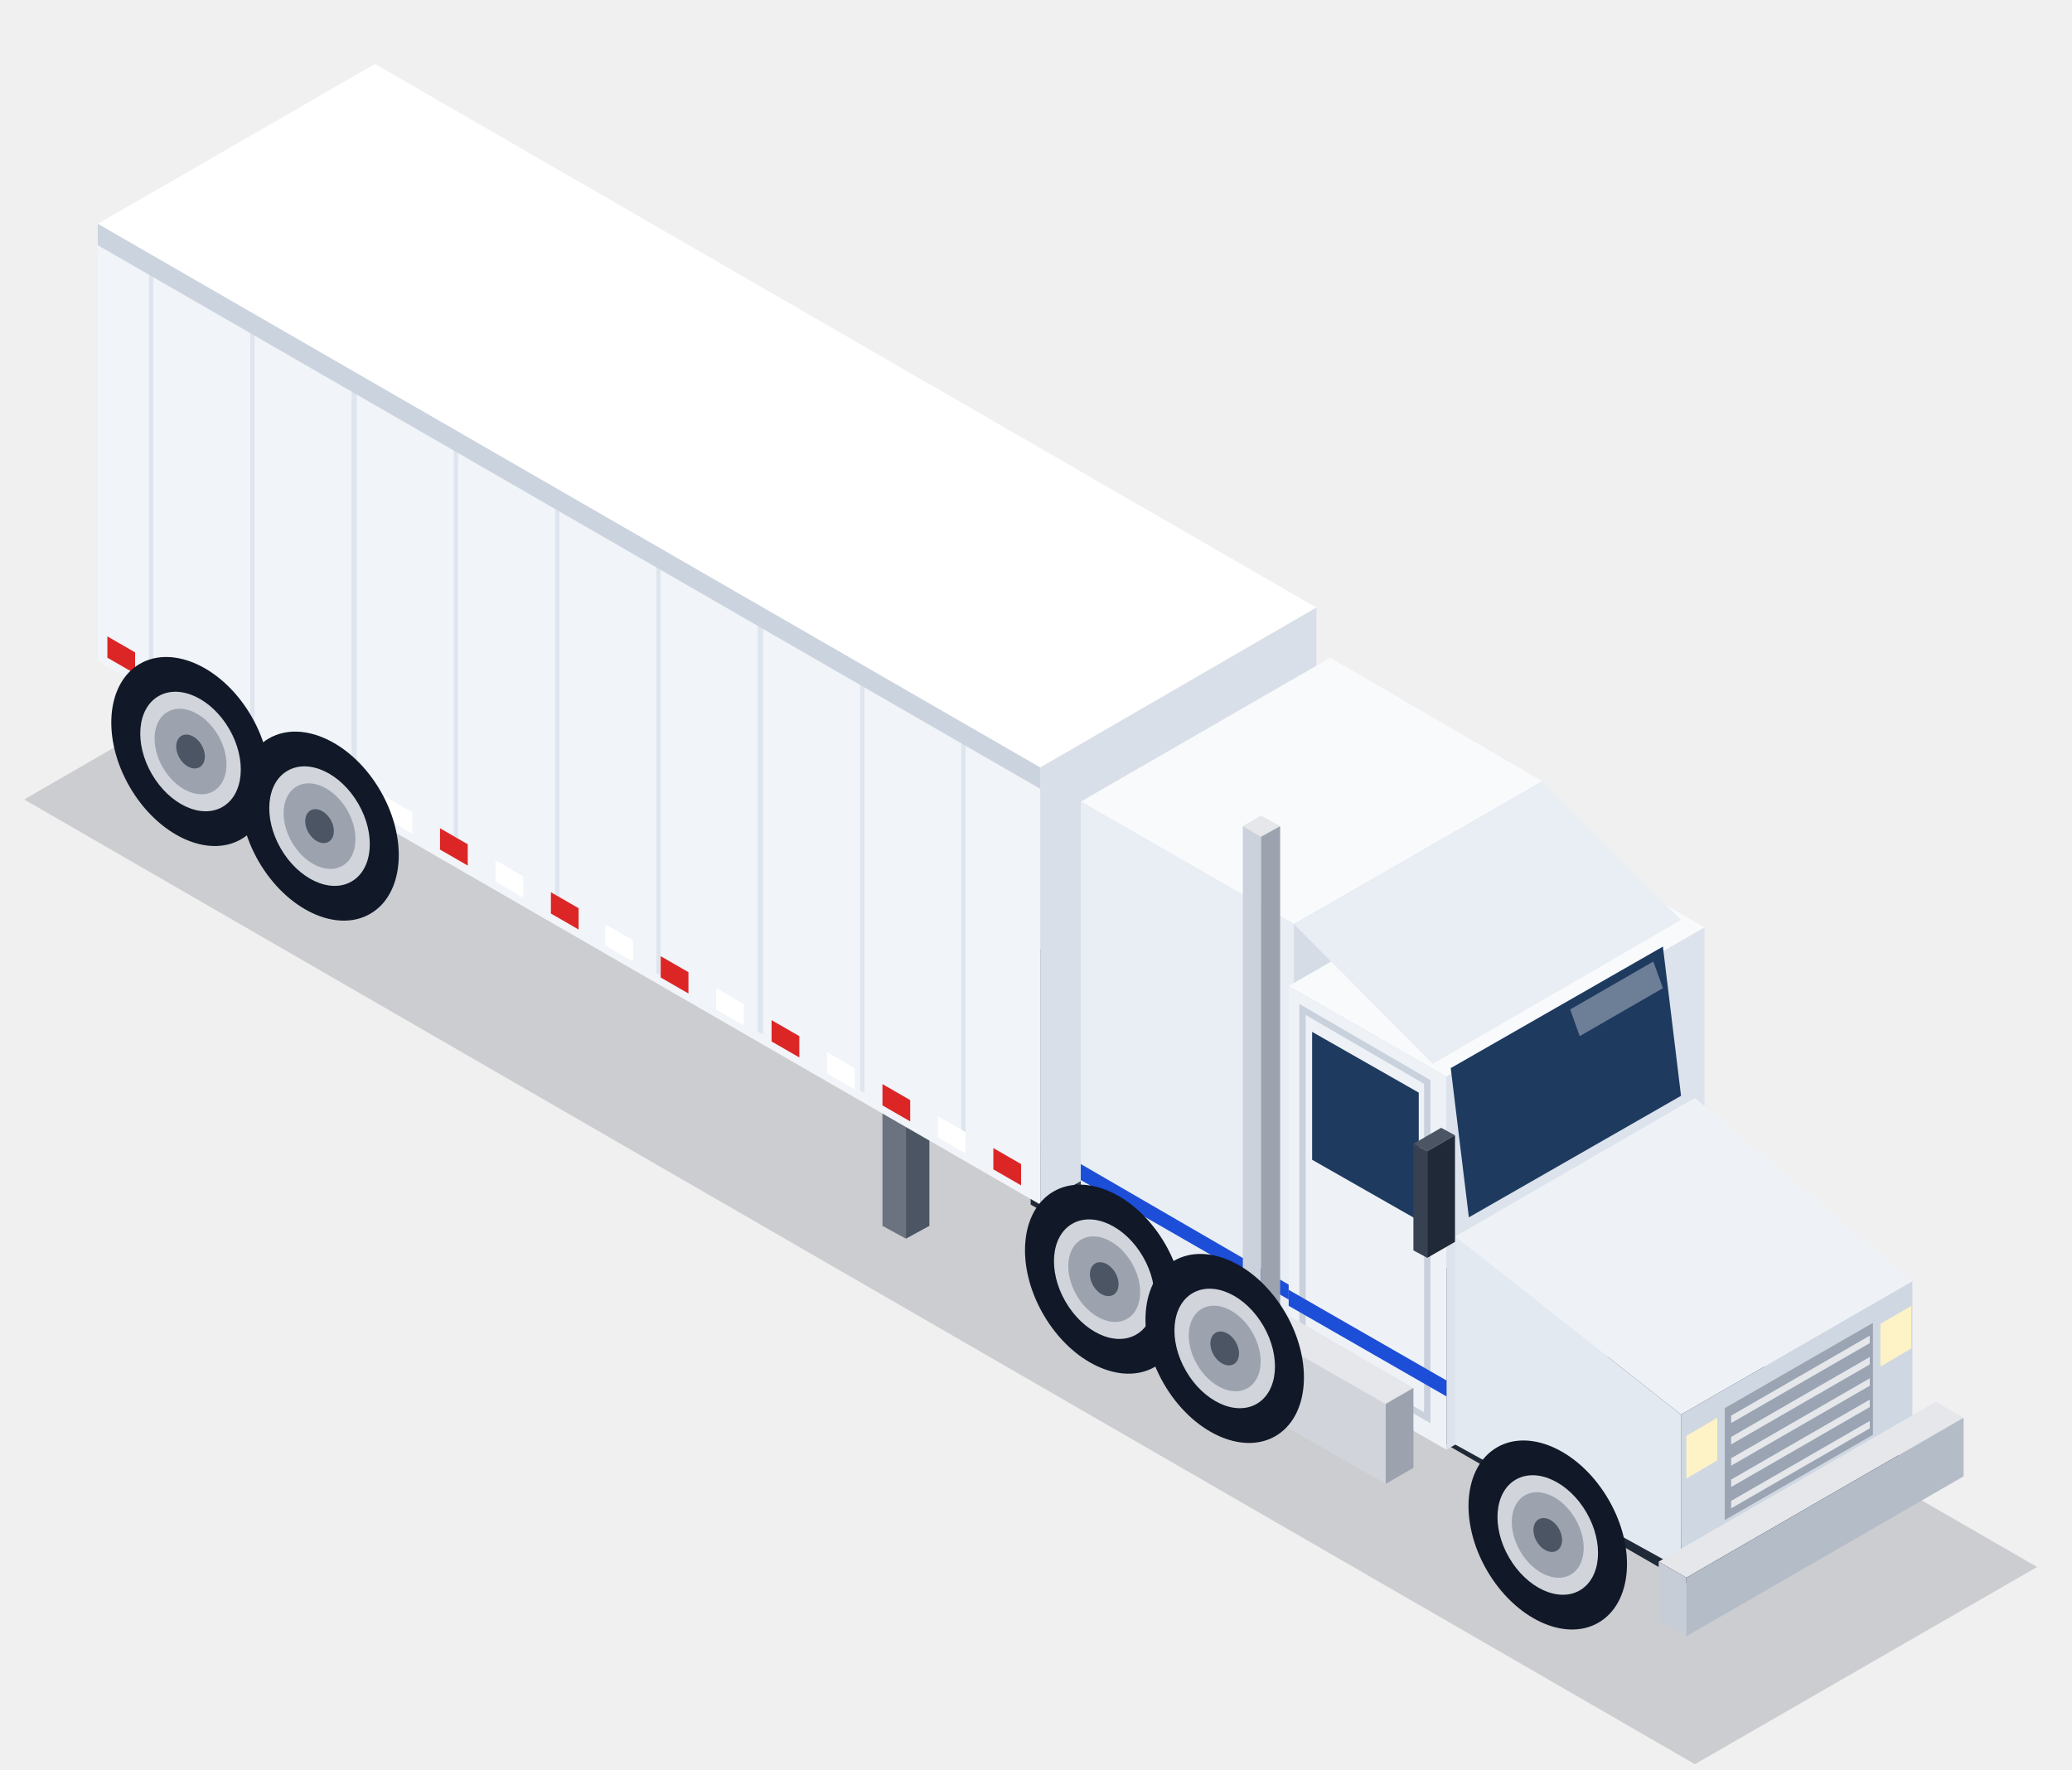
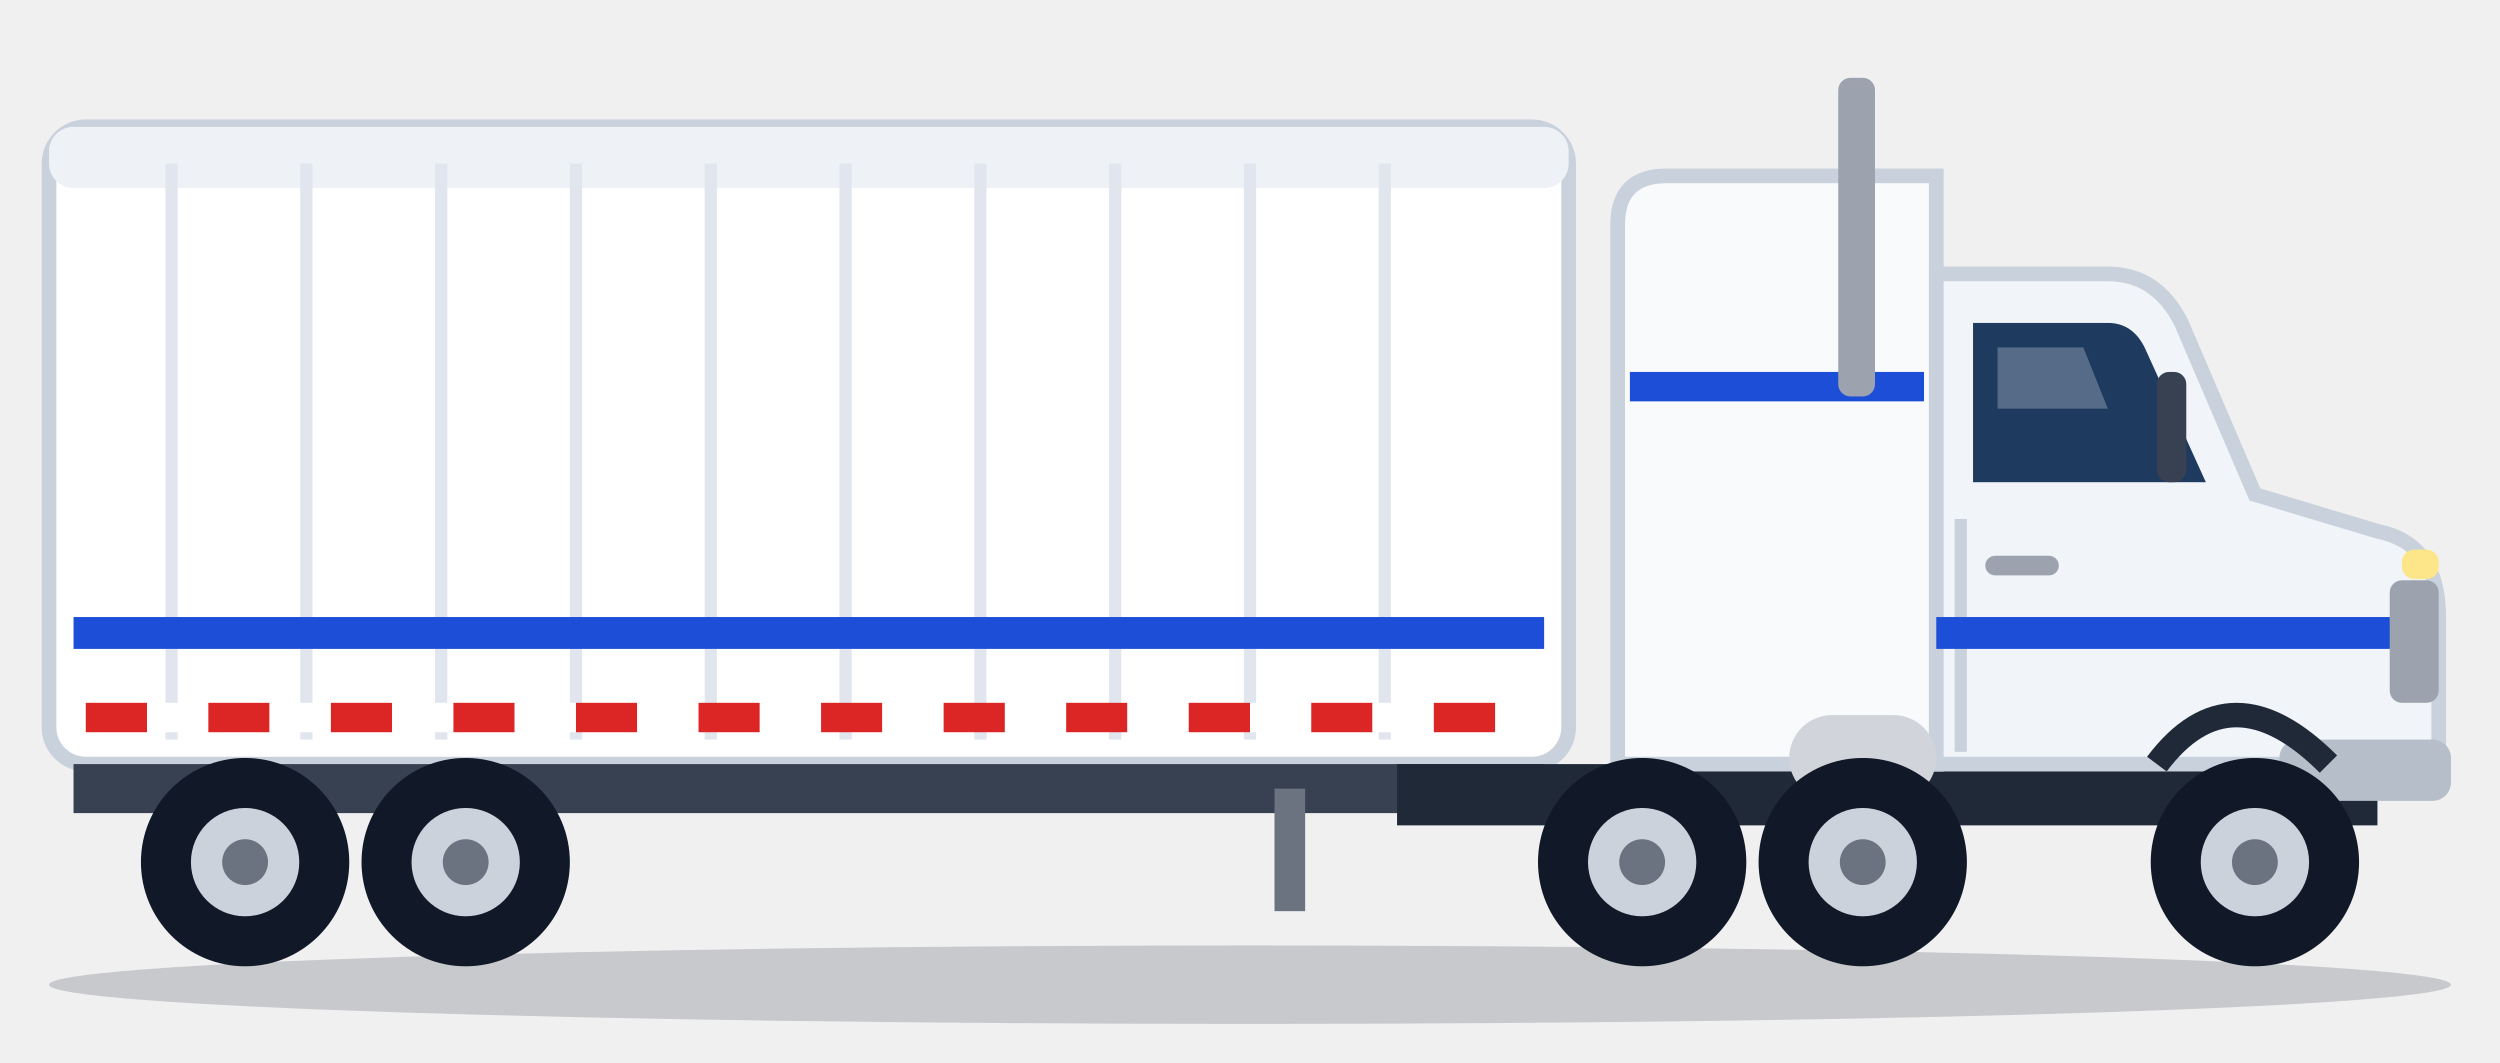
- <svg xmlns="http://www.w3.org/2000/svg" width="240" height="205" viewBox="-3.5 -6.0 19.4 16.6">
-   <polygon points="-0.09,-0.35 15.59,8.70 12.38,10.55 -3.29,1.50" fill="rgba(15,23,42,0.16)" />
-   <polygon points="7.88,3.85 14.29,7.55 12.56,8.55 6.15,4.85" fill="#374151" />
-   <polygon points="6.15,5.30 12.56,9.00 12.56,8.55 6.15,4.85" fill="#1f2937" />
-   <polygon points="14.29,8.00 12.56,9.00 12.56,8.55 14.29,7.55" fill="#111827" />
-   <polygon points="-0.09,-0.75 7.79,3.80 6.24,4.70 -1.65,0.15" fill="#4b5563" />
-   <polygon points="-1.65,0.50 6.24,5.05 6.24,4.70 -1.65,0.15" fill="#374151" />
-   <polygon points="7.79,4.15 6.24,5.05 6.24,4.70 7.79,3.80" fill="#1f2937" />
-   <polygon points="4.98,4.12 5.20,4.25 4.98,4.37 4.76,4.25" fill="#9ca3af" />
-   <polygon points="4.76,5.50 4.98,5.62 4.98,4.37 4.76,4.25" fill="#6b7280" />
-   <polygon points="5.20,5.50 4.98,5.62 4.98,4.37 5.20,4.25" fill="#4b5563" />
-   <polygon points="0.00,-5.40 8.83,-0.30 6.24,1.20 -2.60,-3.90" fill="#ffffff" />
-   <polygon points="-2.60,0.20 6.24,5.30 6.24,1.20 -2.60,-3.90" fill="#f1f4f8" />
-   <polygon points="8.83,3.80 6.24,5.30 6.24,1.20 8.83,-0.30" fill="#d9dfe8" />
-   <polygon points="-2.12,0.38 -2.08,0.40 -2.08,-3.50 -2.12,-3.52" fill="#dfe5ee" />
-   <polygon points="-1.17,0.93 -1.13,0.95 -1.13,-2.95 -1.17,-2.97" fill="#dfe5ee" />
-   <polygon points="-0.22,1.48 -0.17,1.50 -0.17,-2.40 -0.22,-2.42" fill="#dfe5ee" />
-   <polygon points="0.74,2.03 0.78,2.05 0.78,-1.85 0.74,-1.87" fill="#dfe5ee" />
-   <polygon points="1.69,2.58 1.73,2.60 1.73,-1.30 1.69,-1.32" fill="#dfe5ee" />
-   <polygon points="2.64,3.13 2.68,3.15 2.68,-0.75 2.64,-0.77" fill="#dfe5ee" />
-   <polygon points="3.59,3.68 3.64,3.70 3.64,-0.20 3.59,-0.22" fill="#dfe5ee" />
-   <polygon points="4.55,4.23 4.59,4.25 4.59,0.35 4.55,0.33" fill="#dfe5ee" />
-   <polygon points="5.50,4.78 5.54,4.80 5.54,0.90 5.50,0.88" fill="#dfe5ee" />
-   <polygon points="-2.51,0.17 -2.25,0.32 -2.25,0.12 -2.51,-0.03" fill="#dc2626" />
-   <polygon points="-1.99,0.47 -1.73,0.62 -1.73,0.42 -1.99,0.27" fill="#ffffff" />
-   <polygon points="-1.47,0.77 -1.21,0.92 -1.21,0.72 -1.47,0.57" fill="#dc2626" />
-   <polygon points="-0.95,1.07 -0.69,1.22 -0.69,1.02 -0.95,0.87" fill="#ffffff" />
-   <polygon points="-0.43,1.37 -0.17,1.52 -0.17,1.32 -0.43,1.17" fill="#dc2626" />
-   <polygon points="0.09,1.67 0.35,1.82 0.35,1.62 0.09,1.47" fill="#ffffff" />
-   <polygon points="0.61,1.97 0.87,2.12 0.87,1.92 0.61,1.77" fill="#dc2626" />
-   <polygon points="1.13,2.27 1.39,2.42 1.39,2.22 1.13,2.07" fill="#ffffff" />
-   <polygon points="1.65,2.57 1.91,2.72 1.91,2.52 1.65,2.37" fill="#dc2626" />
-   <polygon points="2.16,2.87 2.42,3.02 2.42,2.82 2.16,2.67" fill="#ffffff" />
-   <polygon points="2.68,3.17 2.94,3.32 2.94,3.12 2.68,2.97" fill="#dc2626" />
-   <polygon points="3.20,3.47 3.46,3.62 3.46,3.42 3.20,3.27" fill="#ffffff" />
-   <polygon points="3.72,3.77 3.98,3.92 3.98,3.72 3.72,3.57" fill="#dc2626" />
-   <polygon points="4.24,4.07 4.50,4.22 4.50,4.02 4.24,3.87" fill="#ffffff" />
-   <polygon points="4.76,4.37 5.02,4.52 5.02,4.32 4.76,4.17" fill="#dc2626" />
-   <polygon points="5.28,4.67 5.54,4.82 5.54,4.62 5.28,4.47" fill="#ffffff" />
-   <polygon points="5.80,4.97 6.06,5.12 6.06,4.92 5.80,4.77" fill="#dc2626" />
-   <polygon points="-2.60,-3.70 6.24,1.40 6.24,1.20 -2.60,-3.90" fill="#cbd3df" />
-   <polygon points="8.96,0.17 10.95,1.33 8.62,2.67 6.62,1.52" fill="#f8fafc" />
-   <polygon points="6.62,5.57 8.62,6.72 8.62,2.67 6.62,1.52" fill="#e9eef5" />
-   <polygon points="10.95,5.38 8.62,6.72 8.62,2.67 10.95,1.33" fill="#d5dce6" />
-   <polygon points="6.62,5.07 8.62,6.22 8.62,6.08 6.62,4.92" fill="#1d4ed8" />
-   <polygon points="11.00,1.85 12.47,2.70 10.05,4.10 8.57,3.25" fill="#f8fafc" />
-   <polygon points="8.57,6.75 10.05,7.60 10.05,4.10 8.57,3.25" fill="#eef2f7" />
-   <polygon points="12.47,6.20 10.05,7.60 10.05,4.10 12.47,2.70" fill="#dce3ec" />
-   <polygon points="10.95,1.33 12.25,2.63 9.92,3.98 8.62,2.67" fill="#e9eef5" />
-   <polygon points="12.25,4.28 10.26,5.42 10.09,4.02 12.08,2.88" fill="#1e3a5f" />
-   <polygon points="12.08,3.27 11.30,3.72 11.21,3.47 11.99,3.02" fill="rgba(255,255,255,0.35)" />
-   <polygon points="8.79,4.88 9.79,5.45 9.79,4.25 8.79,3.68" fill="#1e3a5f" />
-   <polygon points="8.70,6.63 9.87,7.30 9.87,4.15 8.70,3.47" fill="none" stroke="#c9d1dc" stroke-width="0.06" />
-   <polygon points="8.57,6.25 10.05,7.10 10.05,6.95 8.57,6.10" fill="#1d4ed8" />
-   <polygon points="12.38,4.30 14.42,6.02 12.25,7.27 10.13,5.60" fill="#eef2f7" />
-   <polygon points="10.13,7.55 12.25,8.72 12.25,7.27 10.13,5.60" fill="#e3e9f1" />
-   <polygon points="14.42,7.47 12.25,8.72 12.25,7.27 14.42,6.02" fill="#cfd7e2" />
-   <polygon points="14.05,7.46 12.66,8.26 12.66,7.21 14.05,6.41" fill="#9aa4b2" />
-   <polygon points="14.02,7.40 12.72,8.15 12.72,8.08 14.02,7.33" fill="#e5e7eb" />
-   <polygon points="14.02,7.20 12.72,7.95 12.72,7.88 14.02,7.13" fill="#e5e7eb" />
-   <polygon points="14.02,7.00 12.72,7.75 12.72,7.68 14.02,6.93" fill="#e5e7eb" />
-   <polygon points="14.02,6.80 12.72,7.55 12.72,7.48 14.02,6.73" fill="#e5e7eb" />
-   <polygon points="14.02,6.60 12.72,7.35 12.72,7.28 14.02,6.53" fill="#e5e7eb" />
-   <polygon points="14.41,6.65 14.12,6.82 14.12,6.42 14.41,6.25" fill="#fef3c7" />
-   <polygon points="12.59,7.70 12.30,7.87 12.30,7.47 12.59,7.30" fill="#fef3c7" />
-   <polygon points="14.64,7.15 14.90,7.30 12.30,8.80 12.04,8.65" fill="#e5e7eb" />
-   <polygon points="12.04,9.20 12.30,9.35 12.30,8.80 12.04,8.65" fill="#c7cdd6" />
-   <polygon points="14.90,7.85 12.30,9.35 12.30,8.80 14.90,7.30" fill="#b4bcc8" />
-   <polygon points="8.36,6.22 9.74,7.02 9.48,7.17 8.10,6.38" fill="#e5e7eb" />
-   <polygon points="8.10,7.13 9.48,7.92 9.48,7.17 8.10,6.38" fill="#d1d5db" />
-   <polygon points="9.74,7.77 9.48,7.92 9.48,7.17 9.74,7.02" fill="#9ca3af" />
-   <polygon points="8.31,1.65 8.49,1.75 8.31,1.85 8.14,1.75" fill="#e5e7eb" />
-   <polygon points="8.14,6.65 8.31,6.75 8.31,1.85 8.14,1.75" fill="#cbd2dc" />
-   <polygon points="8.49,6.65 8.31,6.75 8.31,1.85 8.49,1.75" fill="#9ca3af" />
-   <polygon points="10.00,4.58 10.13,4.65 9.87,4.80 9.74,4.73" fill="#4b5563" />
-   <polygon points="9.74,5.73 9.87,5.80 9.87,4.80 9.74,4.73" fill="#374151" />
-   <polygon points="10.13,5.65 9.87,5.80 9.87,4.80 10.13,4.65" fill="#1f2937" />
-   <ellipse cx="-1.73" cy="1.05" rx="0.66" ry="0.95" fill="#111827" transform="rotate(-30 -1.73 1.05)" />
-   <ellipse cx="-1.73" cy="1.05" rx="0.42" ry="0.60" fill="#d1d5db" transform="rotate(-30 -1.73 1.05)" />
-   <ellipse cx="-1.73" cy="1.05" rx="0.30" ry="0.43" fill="#9ca3af" transform="rotate(-30 -1.73 1.05)" />
-   <ellipse cx="-1.73" cy="1.05" rx="0.12" ry="0.17" fill="#4b5563" transform="rotate(-30 -1.73 1.05)" />
-   <ellipse cx="-0.52" cy="1.75" rx="0.66" ry="0.95" fill="#111827" transform="rotate(-30 -0.52 1.75)" />
-   <ellipse cx="-0.52" cy="1.75" rx="0.42" ry="0.60" fill="#d1d5db" transform="rotate(-30 -0.52 1.75)" />
-   <ellipse cx="-0.52" cy="1.75" rx="0.30" ry="0.43" fill="#9ca3af" transform="rotate(-30 -0.52 1.75)" />
-   <ellipse cx="-0.52" cy="1.75" rx="0.12" ry="0.17" fill="#4b5563" transform="rotate(-30 -0.52 1.75)" />
-   <ellipse cx="6.84" cy="6.00" rx="0.66" ry="0.95" fill="#111827" transform="rotate(-30 6.84 6.00)" />
-   <ellipse cx="6.84" cy="6.00" rx="0.42" ry="0.60" fill="#d1d5db" transform="rotate(-30 6.84 6.00)" />
-   <ellipse cx="6.84" cy="6.00" rx="0.30" ry="0.43" fill="#9ca3af" transform="rotate(-30 6.84 6.00)" />
-   <ellipse cx="6.84" cy="6.00" rx="0.12" ry="0.17" fill="#4b5563" transform="rotate(-30 6.84 6.00)" />
-   <ellipse cx="7.97" cy="6.65" rx="0.66" ry="0.95" fill="#111827" transform="rotate(-30 7.97 6.65)" />
-   <ellipse cx="7.97" cy="6.65" rx="0.42" ry="0.60" fill="#d1d5db" transform="rotate(-30 7.97 6.65)" />
-   <ellipse cx="7.97" cy="6.65" rx="0.30" ry="0.43" fill="#9ca3af" transform="rotate(-30 7.97 6.65)" />
-   <ellipse cx="7.97" cy="6.65" rx="0.12" ry="0.17" fill="#4b5563" transform="rotate(-30 7.97 6.65)" />
-   <ellipse cx="11.00" cy="8.40" rx="0.66" ry="0.95" fill="#111827" transform="rotate(-30 11.00 8.40)" />
-   <ellipse cx="11.00" cy="8.40" rx="0.42" ry="0.60" fill="#d1d5db" transform="rotate(-30 11.00 8.40)" />
-   <ellipse cx="11.00" cy="8.40" rx="0.30" ry="0.43" fill="#9ca3af" transform="rotate(-30 11.00 8.40)" />
-   <ellipse cx="11.00" cy="8.40" rx="0.12" ry="0.17" fill="#4b5563" transform="rotate(-30 11.00 8.40)" />
+ <svg xmlns="http://www.w3.org/2000/svg" width="600" height="255" viewBox="0 0 204 86">
+   <ellipse cx="102.0" cy="80" rx="98.0" ry="3.2" fill="rgba(15,23,42,0.18)" />
+   <rect x="4" y="10" width="124" height="52" rx="3" fill="#ffffff" stroke="#c9d1dc" stroke-width="1.2" />
+   <rect x="4" y="10" width="124" height="5" rx="2" fill="#eef2f7" />
+   <line x1="14" y1="13" x2="14" y2="60" stroke="#e1e6ee" stroke-width="1" />
+   <line x1="25" y1="13" x2="25" y2="60" stroke="#e1e6ee" stroke-width="1" />
+   <line x1="36" y1="13" x2="36" y2="60" stroke="#e1e6ee" stroke-width="1" />
+   <line x1="47" y1="13" x2="47" y2="60" stroke="#e1e6ee" stroke-width="1" />
+   <line x1="58" y1="13" x2="58" y2="60" stroke="#e1e6ee" stroke-width="1" />
+   <line x1="69" y1="13" x2="69" y2="60" stroke="#e1e6ee" stroke-width="1" />
+   <line x1="80" y1="13" x2="80" y2="60" stroke="#e1e6ee" stroke-width="1" />
+   <line x1="91" y1="13" x2="91" y2="60" stroke="#e1e6ee" stroke-width="1" />
+   <line x1="102" y1="13" x2="102" y2="60" stroke="#e1e6ee" stroke-width="1" />
+   <line x1="113" y1="13" x2="113" y2="60" stroke="#e1e6ee" stroke-width="1" />
+   <rect x="6" y="50" width="120" height="2.6" fill="#1d4ed8" />
+   <rect x="7" y="57" width="5" height="2.4" fill="#dc2626" />
+   <rect x="12" y="57" width="5" height="2.4" fill="#ffffff" />
+   <rect x="17" y="57" width="5" height="2.4" fill="#dc2626" />
+   <rect x="22" y="57" width="5" height="2.4" fill="#ffffff" />
+   <rect x="27" y="57" width="5" height="2.4" fill="#dc2626" />
+   <rect x="32" y="57" width="5" height="2.4" fill="#ffffff" />
+   <rect x="37" y="57" width="5" height="2.4" fill="#dc2626" />
+   <rect x="42" y="57" width="5" height="2.4" fill="#ffffff" />
+   <rect x="47" y="57" width="5" height="2.4" fill="#dc2626" />
+   <rect x="52" y="57" width="5" height="2.4" fill="#ffffff" />
+   <rect x="57" y="57" width="5" height="2.4" fill="#dc2626" />
+   <rect x="62" y="57" width="5" height="2.4" fill="#ffffff" />
+   <rect x="67" y="57" width="5" height="2.4" fill="#dc2626" />
+   <rect x="72" y="57" width="5" height="2.4" fill="#ffffff" />
+   <rect x="77" y="57" width="5" height="2.4" fill="#dc2626" />
+   <rect x="82" y="57" width="5" height="2.4" fill="#ffffff" />
+   <rect x="87" y="57" width="5" height="2.4" fill="#dc2626" />
+   <rect x="92" y="57" width="5" height="2.4" fill="#ffffff" />
+   <rect x="97" y="57" width="5" height="2.4" fill="#dc2626" />
+   <rect x="102" y="57" width="5" height="2.4" fill="#ffffff" />
+   <rect x="107" y="57" width="5" height="2.4" fill="#dc2626" />
+   <rect x="112" y="57" width="5" height="2.4" fill="#ffffff" />
+   <rect x="117" y="57" width="5" height="2.4" fill="#dc2626" />
+   <rect x="6" y="62" width="120" height="4" fill="#374151" />
+   <rect x="114" y="62" width="80" height="5" fill="#1f2937" />
+   <rect x="104" y="64" width="2.5" height="10" fill="#6b7280" />
+   <path d="M132 18 Q132 14 136 14 H158 V62 H132 Z" fill="#f8fafc" stroke="#c9d1dc" stroke-width="1.2" />
+   <path d="M158 22 H172 Q176 22 178 26 L184 40 L194 43 Q199 44 199 50 V62 H158 Z" fill="#f1f5f9" stroke="#c9d1dc" stroke-width="1.2" />
+   <path d="M161 26 H172 Q174 26 175 28 L180 39 H161 Z" fill="#1e3a5f" />
+   <path d="M163 28 H170 L172 33 H163 Z" fill="#ffffff" opacity="0.25" />
+   <line x1="160" y1="42" x2="160" y2="61" stroke="#c9d1dc" stroke-width="1" />
+   <rect x="162" y="45" width="6" height="1.6" rx="0.8" fill="#9ca3af" />
+   <rect x="133" y="30" width="24" height="2.4" fill="#1d4ed8" />
+   <rect x="158" y="50" width="40" height="2.6" fill="#1d4ed8" />
+   <rect x="195" y="47" width="4" height="10" rx="1" fill="#9ca3af" />
+   <rect x="196" y="44.5" width="3" height="2.4" rx="1" fill="#fde68a" />
+   <rect x="186" y="60" width="14" height="5" rx="1.5" fill="#b6bec9" />
+   <rect x="150" y="6" width="3" height="26" rx="1" fill="#9ca3af" />
+   <rect x="176" y="30" width="2.4" height="9" rx="1" fill="#374151" />
+   <rect x="146" y="58" width="12" height="7" rx="3.5" fill="#d1d5db" />
+   <path d="M176 62 Q182 54 190 62" fill="none" stroke="#1f2937" stroke-width="2" />
+   <circle cx="20" cy="70" r="8.5" fill="#111827" />
+   <circle cx="20" cy="70" r="4.42" fill="#cbd2dc" />
+   <circle cx="20" cy="70" r="1.87" fill="#6b7280" />
+   <circle cx="38" cy="70" r="8.5" fill="#111827" />
+   <circle cx="38" cy="70" r="4.42" fill="#cbd2dc" />
+   <circle cx="38" cy="70" r="1.87" fill="#6b7280" />
+   <circle cx="134" cy="70" r="8.5" fill="#111827" />
+   <circle cx="134" cy="70" r="4.42" fill="#cbd2dc" />
+   <circle cx="134" cy="70" r="1.87" fill="#6b7280" />
+   <circle cx="152" cy="70" r="8.5" fill="#111827" />
+   <circle cx="152" cy="70" r="4.42" fill="#cbd2dc" />
+   <circle cx="152" cy="70" r="1.87" fill="#6b7280" />
+   <circle cx="184" cy="70" r="8.5" fill="#111827" />
+   <circle cx="184" cy="70" r="4.42" fill="#cbd2dc" />
+   <circle cx="184" cy="70" r="1.87" fill="#6b7280" />
</svg>
